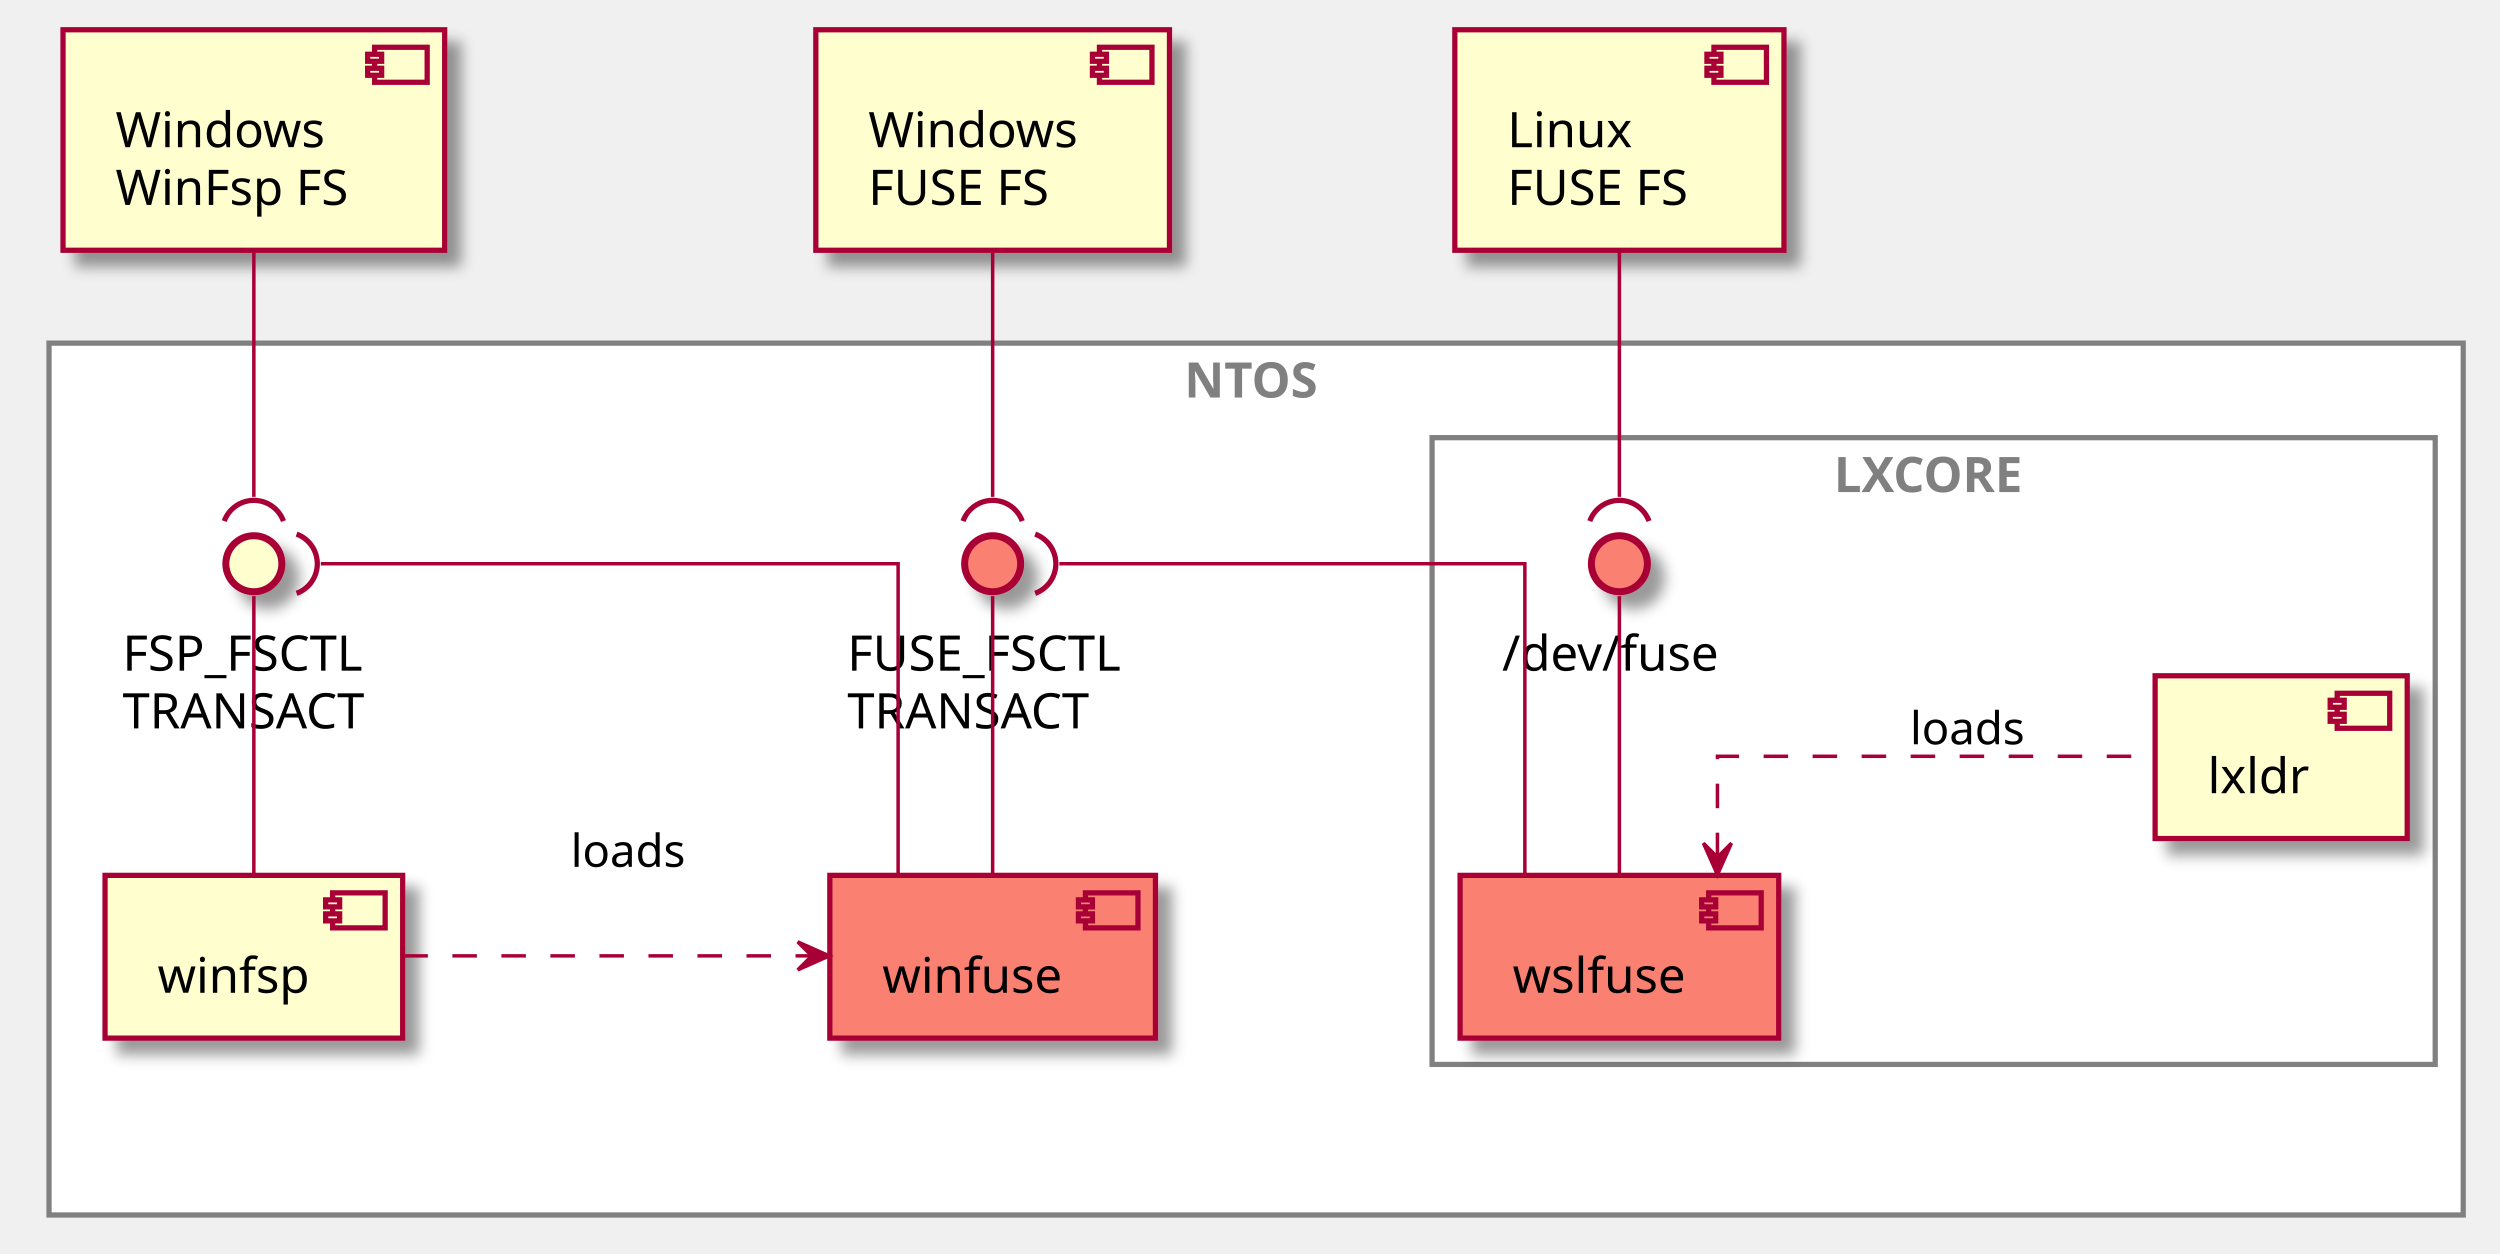
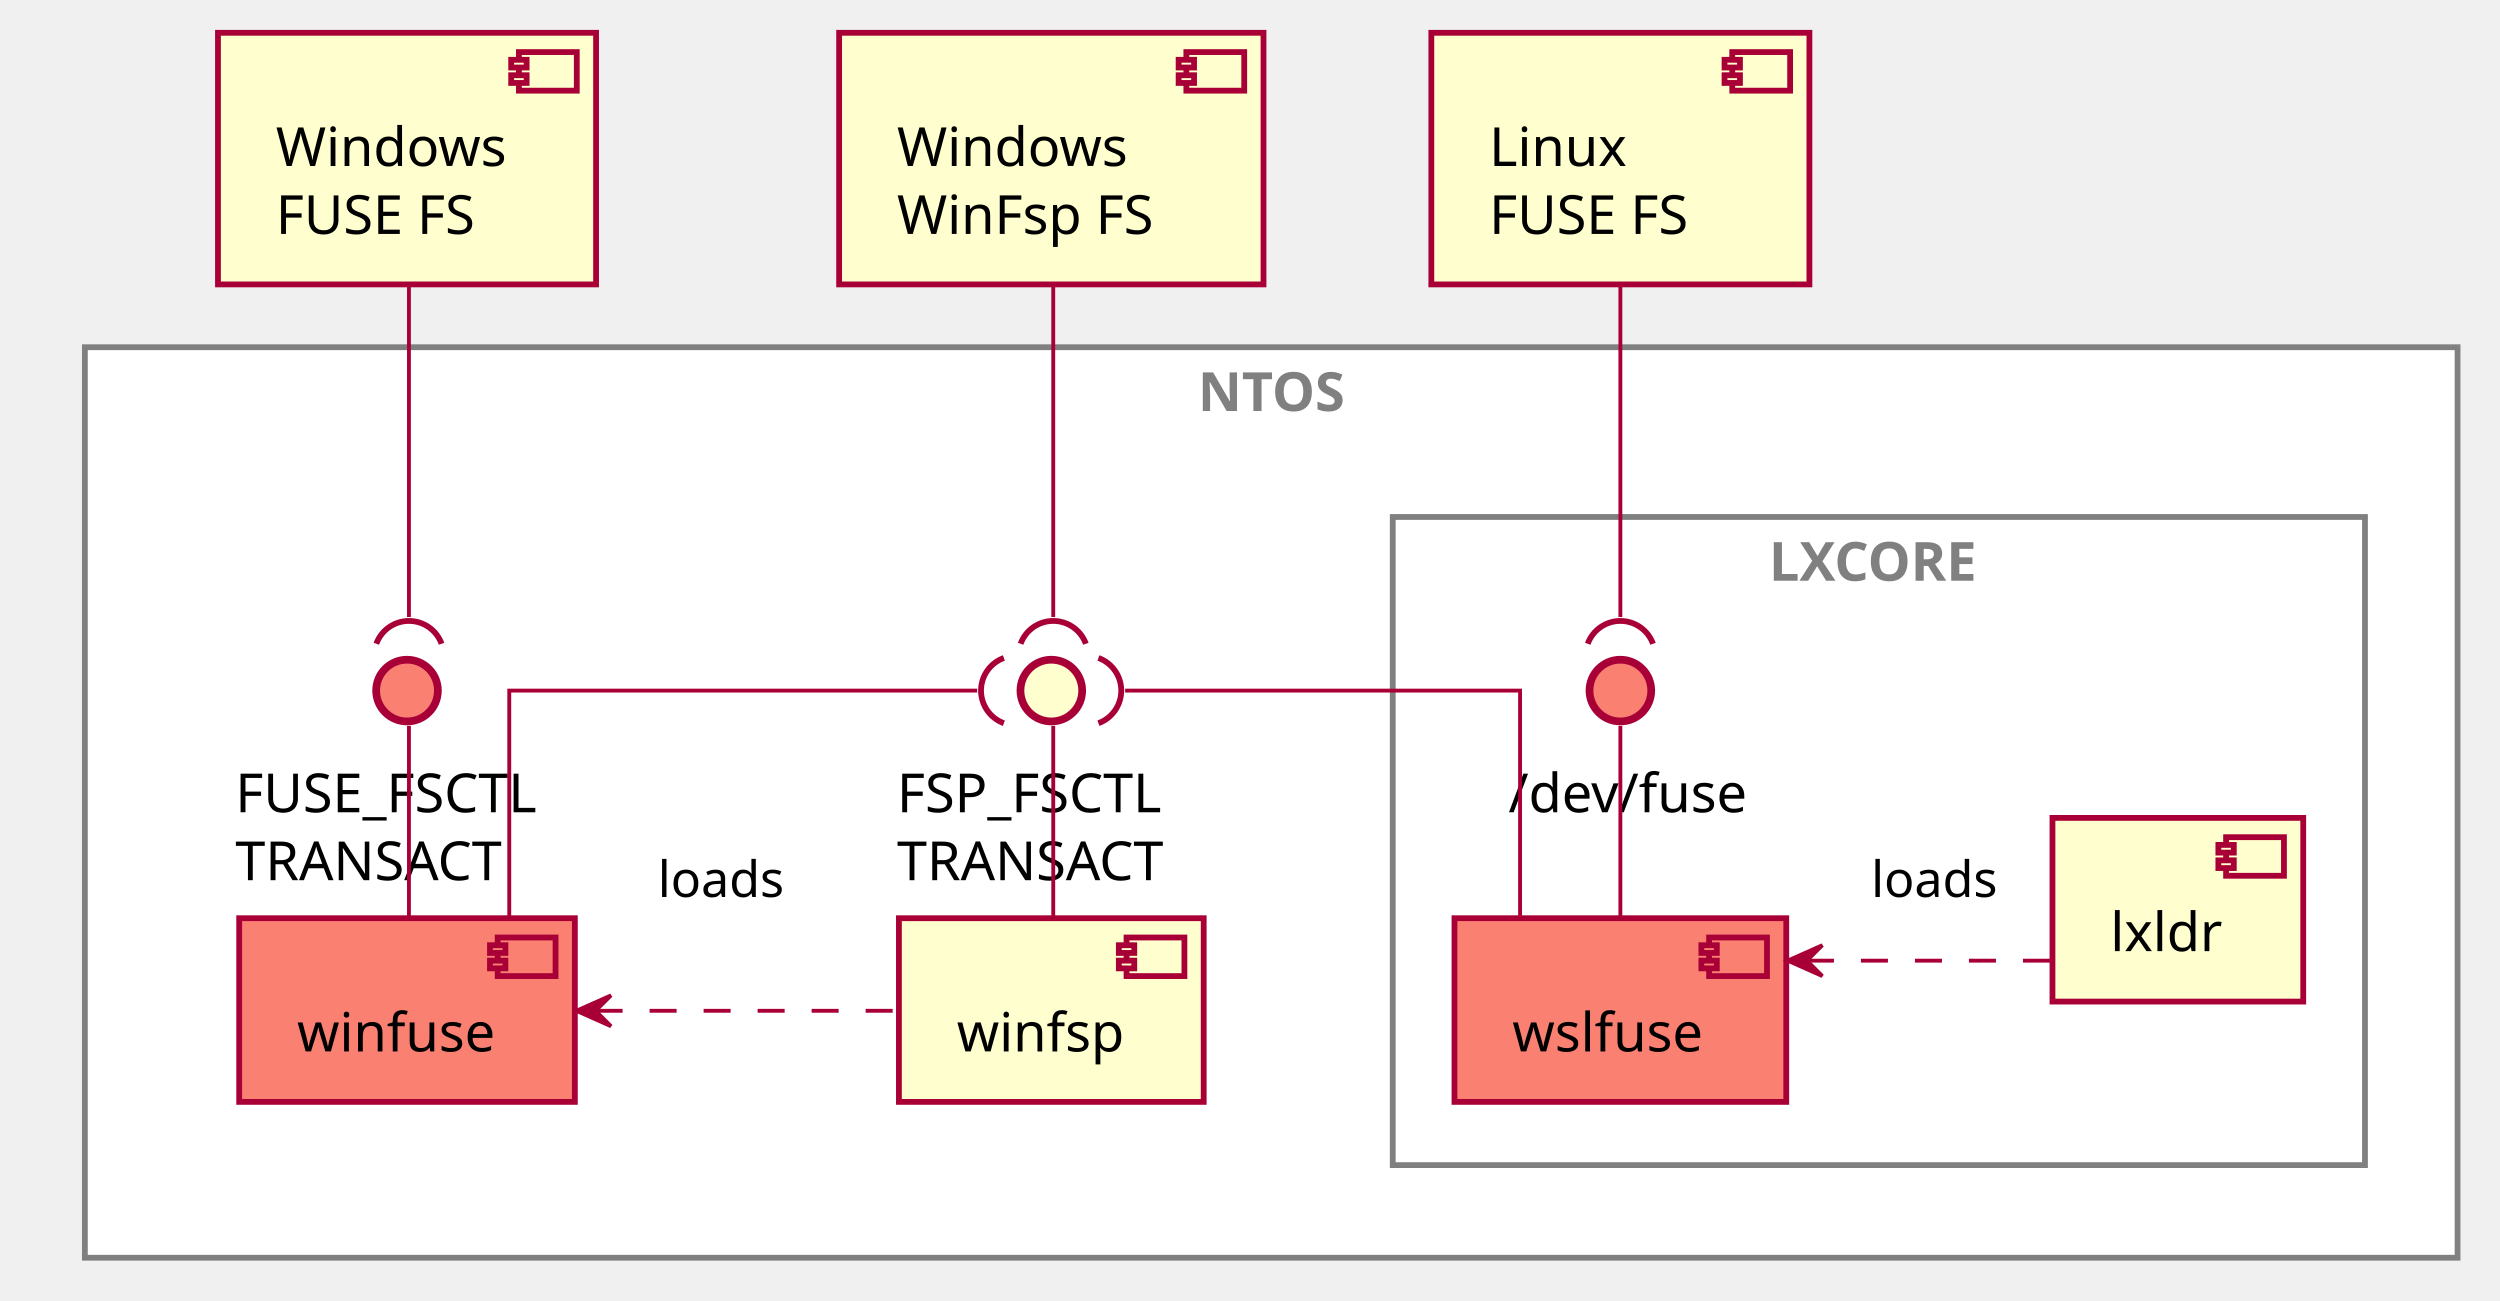
- <svg xmlns="http://www.w3.org/2000/svg" contentScriptType="application/ecmascript" contentStyleType="text/css" height="358px" preserveAspectRatio="none" style="width:714px;height:358px;" version="1.1" viewBox="0 0 714 358" width="714px" zoomAndPan="magnify">
-   <defs>
-     <filter height="300%" id="f175m8b6njrh3m" width="300%" x="-1" y="-1">
-       <feGaussianBlur result="blurOut" stdDeviation="2.0" />
-       <feColorMatrix in="blurOut" result="blurOut2" type="matrix" values="0 0 0 0 0 0 0 0 0 0 0 0 0 0 0 0 0 0 .4 0" />
-       <feOffset dx="4.0" dy="4.0" in="blurOut2" result="blurOut3" />
-       <feBlend in="SourceGraphic" in2="blurOut3" mode="normal" />
-     </filter>
-   </defs>
+ <svg xmlns="http://www.w3.org/2000/svg" contentScriptType="application/ecmascript" contentStyleType="text/css" height="337px" preserveAspectRatio="none" style="width:648px;height:337px;" version="1.1" viewBox="0 0 648 337" width="648px" zoomAndPan="magnify">
+   <defs />
  <g>
-     <rect fill="#FFFFFF" height="249" style="stroke: #808080; stroke-width: 1.5;" width="689.5" x="14" y="98" />
-     <text fill="#808080" font-family="sans-serif" font-size="14" font-weight="bold" lengthAdjust="spacingAndGlyphs" textLength="41" x="338.25" y="113.535">NTOS</text>
-     <rect fill="#FFFFFF" height="179" style="stroke: #808080; stroke-width: 1.5;" width="286.5" x="409" y="125" />
-     <text fill="#808080" font-family="sans-serif" font-size="14" font-weight="bold" lengthAdjust="spacingAndGlyphs" textLength="57" x="523.75" y="140.535">LXCORE</text>
-     <rect fill="#FEFECE" filter="url(#f175m8b6njrh3m)" height="46.488" style="stroke: #A80036; stroke-width: 1.5;" width="85" x="30" y="250" />
-     <rect fill="#FEFECE" height="10" style="stroke: #A80036; stroke-width: 1.5;" width="15" x="95" y="255" />
-     <rect fill="#FEFECE" height="2" style="stroke: #A80036; stroke-width: 1.5;" width="4" x="93" y="257" />
-     <rect fill="#FEFECE" height="2" style="stroke: #A80036; stroke-width: 1.5;" width="4" x="93" y="261" />
-     <text fill="#000000" font-family="sans-serif" font-size="14" lengthAdjust="spacingAndGlyphs" textLength="45" x="45" y="283.535">winfsp</text>
-     <ellipse cx="72.5" cy="161" fill="#FEFECE" filter="url(#f175m8b6njrh3m)" rx="8" ry="8" style="stroke: #A80036; stroke-width: 2.0;" />
-     <text fill="#000000" font-family="sans-serif" font-size="14" lengthAdjust="spacingAndGlyphs" textLength="73" x="35" y="191.535">FSP_FSCTL</text>
-     <text fill="#000000" font-family="sans-serif" font-size="14" lengthAdjust="spacingAndGlyphs" textLength="75" x="35" y="208.023">TRANSACT</text>
-     <rect fill="#FA8072" filter="url(#f175m8b6njrh3m)" height="46.488" style="stroke: #A80036; stroke-width: 1.5;" width="93" x="237" y="250" />
-     <rect fill="#FA8072" height="10" style="stroke: #A80036; stroke-width: 1.5;" width="15" x="310" y="255" />
-     <rect fill="#FA8072" height="2" style="stroke: #A80036; stroke-width: 1.5;" width="4" x="308" y="257" />
-     <rect fill="#FA8072" height="2" style="stroke: #A80036; stroke-width: 1.5;" width="4" x="308" y="261" />
-     <text fill="#000000" font-family="sans-serif" font-size="14" lengthAdjust="spacingAndGlyphs" textLength="53" x="252" y="283.535">winfuse</text>
-     <ellipse cx="283.5" cy="161" fill="#FA8072" filter="url(#f175m8b6njrh3m)" rx="8" ry="8" style="stroke: #A80036; stroke-width: 2.0;" />
-     <text fill="#000000" font-family="sans-serif" font-size="14" lengthAdjust="spacingAndGlyphs" textLength="83" x="242" y="191.535">FUSE_FSCTL</text>
-     <text fill="#000000" font-family="sans-serif" font-size="14" lengthAdjust="spacingAndGlyphs" textLength="75" x="242" y="208.023">TRANSACT</text>
-     <rect fill="#FA8072" filter="url(#f175m8b6njrh3m)" height="46.488" style="stroke: #A80036; stroke-width: 1.5;" width="91" x="417" y="250" />
-     <rect fill="#FA8072" height="10" style="stroke: #A80036; stroke-width: 1.5;" width="15" x="488" y="255" />
-     <rect fill="#FA8072" height="2" style="stroke: #A80036; stroke-width: 1.5;" width="4" x="486" y="257" />
-     <rect fill="#FA8072" height="2" style="stroke: #A80036; stroke-width: 1.5;" width="4" x="486" y="261" />
-     <text fill="#000000" font-family="sans-serif" font-size="14" lengthAdjust="spacingAndGlyphs" textLength="51" x="432" y="283.535">wslfuse</text>
-     <ellipse cx="462.5" cy="161" fill="#FA8072" filter="url(#f175m8b6njrh3m)" rx="8" ry="8" style="stroke: #A80036; stroke-width: 2.0;" />
-     <text fill="#000000" font-family="sans-serif" font-size="14" lengthAdjust="spacingAndGlyphs" textLength="67" x="429" y="191.535">/dev/fuse</text>
-     <rect fill="#FEFECE" filter="url(#f175m8b6njrh3m)" height="46.488" style="stroke: #A80036; stroke-width: 1.5;" width="72" x="615.5" y="193" />
-     <rect fill="#FEFECE" height="10" style="stroke: #A80036; stroke-width: 1.5;" width="15" x="667.5" y="198" />
-     <rect fill="#FEFECE" height="2" style="stroke: #A80036; stroke-width: 1.5;" width="4" x="665.5" y="200" />
-     <rect fill="#FEFECE" height="2" style="stroke: #A80036; stroke-width: 1.5;" width="4" x="665.5" y="204" />
-     <text fill="#000000" font-family="sans-serif" font-size="14" lengthAdjust="spacingAndGlyphs" textLength="32" x="630.5" y="226.535">lxldr</text>
-     <rect fill="#FEFECE" filter="url(#f175m8b6njrh3m)" height="62.977" style="stroke: #A80036; stroke-width: 1.5;" width="109" x="18" y="8.5" />
-     <rect fill="#FEFECE" height="10" style="stroke: #A80036; stroke-width: 1.5;" width="15" x="107" y="13.5" />
-     <rect fill="#FEFECE" height="2" style="stroke: #A80036; stroke-width: 1.5;" width="4" x="105" y="15.5" />
-     <rect fill="#FEFECE" height="2" style="stroke: #A80036; stroke-width: 1.5;" width="4" x="105" y="19.5" />
-     <text fill="#000000" font-family="sans-serif" font-size="14" lengthAdjust="spacingAndGlyphs" textLength="61" x="33" y="42.035">Windows</text>
-     <text fill="#000000" font-family="sans-serif" font-size="14" lengthAdjust="spacingAndGlyphs" textLength="69" x="33" y="58.523">WinFsp FS</text>
-     <rect fill="#FEFECE" filter="url(#f175m8b6njrh3m)" height="62.977" style="stroke: #A80036; stroke-width: 1.5;" width="101" x="233" y="8.5" />
-     <rect fill="#FEFECE" height="10" style="stroke: #A80036; stroke-width: 1.5;" width="15" x="314" y="13.5" />
-     <rect fill="#FEFECE" height="2" style="stroke: #A80036; stroke-width: 1.5;" width="4" x="312" y="15.5" />
-     <rect fill="#FEFECE" height="2" style="stroke: #A80036; stroke-width: 1.5;" width="4" x="312" y="19.5" />
-     <text fill="#000000" font-family="sans-serif" font-size="14" lengthAdjust="spacingAndGlyphs" textLength="61" x="248" y="42.035">Windows</text>
-     <text fill="#000000" font-family="sans-serif" font-size="14" lengthAdjust="spacingAndGlyphs" textLength="54" x="248" y="58.523">FUSE FS</text>
-     <rect fill="#FEFECE" filter="url(#f175m8b6njrh3m)" height="62.977" style="stroke: #A80036; stroke-width: 1.5;" width="94" x="415.5" y="8.5" />
-     <rect fill="#FEFECE" height="10" style="stroke: #A80036; stroke-width: 1.5;" width="15" x="489.5" y="13.5" />
-     <rect fill="#FEFECE" height="2" style="stroke: #A80036; stroke-width: 1.5;" width="4" x="487.5" y="15.5" />
-     <rect fill="#FEFECE" height="2" style="stroke: #A80036; stroke-width: 1.5;" width="4" x="487.5" y="19.5" />
-     <text fill="#000000" font-family="sans-serif" font-size="14" lengthAdjust="spacingAndGlyphs" textLength="38" x="430.5" y="42.035">Linux</text>
-     <text fill="#000000" font-family="sans-serif" font-size="14" lengthAdjust="spacingAndGlyphs" textLength="54" x="430.5" y="58.523">FUSE FS</text>
-     <path d="M72.5,249.793 C72.5,225.189 72.5,187.545 72.5,170.261 " fill="none" id="winfsp-FSP_FSCTL_TRANSACT" style="stroke: #A80036; stroke-width: 1.0;" />
-     <path d="M283.5,249.793 C283.5,225.189 283.5,187.545 283.5,170.261 " fill="none" id="winfuse-FUSE_FSCTL_TRANSACT" style="stroke: #A80036; stroke-width: 1.0;" />
-     <path d="M115.199,273 C115.199,273 231.832,273 231.832,273 " fill="none" id="winfsp-&gt;winfuse" style="stroke: #A80036; stroke-width: 1.0; stroke-dasharray: 7.0,7.0;" />
-     <polygon fill="#A80036" points="236.832,273,227.832,269,231.832,273,227.832,277,236.832,273" style="stroke: #A80036; stroke-width: 1.0;" />
-     <text fill="#000000" font-family="sans-serif" font-size="13" lengthAdjust="spacingAndGlyphs" textLength="34" x="163" y="247.568">loads</text>
-     <path d="M91.625,161 C91.625,161 256.5,161 256.5,161 C256.5,161 256.5,216.988 256.5,249.793 " fill="none" id="FSP_FSCTL_TRANSACT&lt;-winfuse" style="stroke: #A80036; stroke-width: 1.0;" />
-     <path d="M84.703,169.457 A9,9 0 0 0 84.703 152.543" fill="none" style="stroke: #A80036; stroke-width: 1.5;" />
-     <path d="M462.5,249.793 C462.5,225.189 462.5,187.545 462.5,170.261 " fill="none" id="wslfuse-devfuse" style="stroke: #A80036; stroke-width: 1.0;" />
-     <path d="M490.5,244.816 C490.5,244.816 490.5,216 490.5,216 C490.5,216 567.9,216 615.369,216 " fill="none" id="wslfuse&lt;-lxldr" style="stroke: #A80036; stroke-width: 1.0; stroke-dasharray: 7.0,7.0;" />
-     <polygon fill="#A80036" points="490.5,249.816,494.5,240.816,490.5,244.816,486.5,240.816,490.5,249.816" style="stroke: #A80036; stroke-width: 1.0;" />
-     <text fill="#000000" font-family="sans-serif" font-size="13" lengthAdjust="spacingAndGlyphs" textLength="34" x="545.5" y="212.568">loads</text>
-     <path d="M302.553,161 C302.553,161 435.5,161 435.5,161 C435.5,161 435.5,216.988 435.5,249.793 " fill="none" id="FUSE_FSCTL_TRANSACT&lt;-wslfuse" style="stroke: #A80036; stroke-width: 1.0;" />
-     <path d="M295.631,169.457 A9,9 0 0 0 295.631 152.543" fill="none" style="stroke: #A80036; stroke-width: 1.5;" />
-     <path d="M72.5,141.905 C72.5,141.905 72.5,71.601 72.5,71.601 " fill="none" id="FSP_FSCTL_TRANSACT&lt;-fspfs" style="stroke: #A80036; stroke-width: 1.0;" />
-     <path d="M80.957,148.827 A9,9 0 0 0 64.043 148.827" fill="none" style="stroke: #A80036; stroke-width: 1.5;" />
-     <path d="M283.5,141.905 C283.5,141.905 283.5,71.601 283.5,71.601 " fill="none" id="FUSE_FSCTL_TRANSACT&lt;-winfs" style="stroke: #A80036; stroke-width: 1.0;" />
-     <path d="M291.957,148.827 A9,9 0 0 0 275.043 148.827" fill="none" style="stroke: #A80036; stroke-width: 1.5;" />
-     <path d="M462.5,141.905 C462.5,141.905 462.5,71.601 462.5,71.601 " fill="none" id="devfuse&lt;-wslfs" style="stroke: #A80036; stroke-width: 1.0;" />
-     <path d="M470.957,148.827 A9,9 0 0 0 454.043 148.827" fill="none" style="stroke: #A80036; stroke-width: 1.5;" />
+     <rect fill="#FFFFFF" height="236" style="stroke: #808080; stroke-width: 1.5;" width="615" x="22" y="90" />
+     <text fill="#808080" font-family="sans-serif" font-size="14" font-weight="bold" lengthAdjust="spacingAndGlyphs" textLength="38" x="310.5" y="106.533">NTOS</text>
+     <rect fill="#FFFFFF" height="168" style="stroke: #808080; stroke-width: 1.5;" width="252" x="361" y="134" />
+     <text fill="#808080" font-family="sans-serif" font-size="14" font-weight="bold" lengthAdjust="spacingAndGlyphs" textLength="57" x="458.5" y="150.533">LXCORE</text>
+     <rect fill="#FA8072" height="47.609" style="stroke: #A80036; stroke-width: 1.5;" width="87" x="62" y="238" />
+     <rect fill="#FA8072" height="10" style="stroke: #A80036; stroke-width: 1.5;" width="15" x="129" y="243" />
+     <rect fill="#FA8072" height="2" style="stroke: #A80036; stroke-width: 1.5;" width="4" x="127" y="245" />
+     <rect fill="#FA8072" height="2" style="stroke: #A80036; stroke-width: 1.5;" width="4" x="127" y="249" />
+     <text fill="#000000" font-family="sans-serif" font-size="14" lengthAdjust="spacingAndGlyphs" textLength="47" x="77" y="272.533">winfuse</text>
+     <ellipse cx="105.5" cy="179" fill="#FA8072" rx="8" ry="8" style="stroke: #A80036; stroke-width: 2.0;" />
+     <text fill="#000000" font-family="sans-serif" font-size="14" lengthAdjust="spacingAndGlyphs" textLength="89" x="61" y="210.533">FUSE_FSCTL</text>
+     <text fill="#000000" font-family="sans-serif" font-size="14" lengthAdjust="spacingAndGlyphs" textLength="74" x="61" y="228.143">TRANSACT</text>
+     <rect fill="#FEFECE" height="47.609" style="stroke: #A80036; stroke-width: 1.5;" width="79" x="233" y="238" />
+     <rect fill="#FEFECE" height="10" style="stroke: #A80036; stroke-width: 1.5;" width="15" x="292" y="243" />
+     <rect fill="#FEFECE" height="2" style="stroke: #A80036; stroke-width: 1.5;" width="4" x="290" y="245" />
+     <rect fill="#FEFECE" height="2" style="stroke: #A80036; stroke-width: 1.5;" width="4" x="290" y="249" />
+     <text fill="#000000" font-family="sans-serif" font-size="14" lengthAdjust="spacingAndGlyphs" textLength="39" x="248" y="272.533">winfsp</text>
+     <ellipse cx="272.5" cy="179" fill="#FEFECE" rx="8" ry="8" style="stroke: #A80036; stroke-width: 2.0;" />
+     <text fill="#000000" font-family="sans-serif" font-size="14" lengthAdjust="spacingAndGlyphs" textLength="80" x="232.5" y="210.533">FSP_FSCTL</text>
+     <text fill="#000000" font-family="sans-serif" font-size="14" lengthAdjust="spacingAndGlyphs" textLength="74" x="232.5" y="228.143">TRANSACT</text>
+     <rect fill="#FA8072" height="47.609" style="stroke: #A80036; stroke-width: 1.5;" width="86" x="377" y="238" />
+     <rect fill="#FA8072" height="10" style="stroke: #A80036; stroke-width: 1.5;" width="15" x="443" y="243" />
+     <rect fill="#FA8072" height="2" style="stroke: #A80036; stroke-width: 1.5;" width="4" x="441" y="245" />
+     <rect fill="#FA8072" height="2" style="stroke: #A80036; stroke-width: 1.5;" width="4" x="441" y="249" />
+     <text fill="#000000" font-family="sans-serif" font-size="14" lengthAdjust="spacingAndGlyphs" textLength="46" x="392" y="272.533">wslfuse</text>
+     <ellipse cx="420" cy="179" fill="#FA8072" rx="8" ry="8" style="stroke: #A80036; stroke-width: 2.0;" />
+     <text fill="#000000" font-family="sans-serif" font-size="14" lengthAdjust="spacingAndGlyphs" textLength="58" x="391" y="210.533">/dev/fuse</text>
+     <rect fill="#FEFECE" height="47.609" style="stroke: #A80036; stroke-width: 1.5;" width="65" x="532" y="212" />
+     <rect fill="#FEFECE" height="10" style="stroke: #A80036; stroke-width: 1.5;" width="15" x="577" y="217" />
+     <rect fill="#FEFECE" height="2" style="stroke: #A80036; stroke-width: 1.5;" width="4" x="575" y="219" />
+     <rect fill="#FEFECE" height="2" style="stroke: #A80036; stroke-width: 1.5;" width="4" x="575" y="223" />
+     <text fill="#000000" font-family="sans-serif" font-size="14" lengthAdjust="spacingAndGlyphs" textLength="25" x="547" y="246.533">lxldr</text>
+     <rect fill="#FEFECE" height="65.219" style="stroke: #A80036; stroke-width: 1.5;" width="110" x="217.5" y="8.5" />
+     <rect fill="#FEFECE" height="10" style="stroke: #A80036; stroke-width: 1.5;" width="15" x="307.5" y="13.5" />
+     <rect fill="#FEFECE" height="2" style="stroke: #A80036; stroke-width: 1.5;" width="4" x="305.5" y="15.5" />
+     <rect fill="#FEFECE" height="2" style="stroke: #A80036; stroke-width: 1.5;" width="4" x="305.5" y="19.5" />
+     <text fill="#000000" font-family="sans-serif" font-size="14" lengthAdjust="spacingAndGlyphs" textLength="56" x="232.5" y="43.033">Windows</text>
+     <text fill="#000000" font-family="sans-serif" font-size="14" lengthAdjust="spacingAndGlyphs" textLength="70" x="232.5" y="60.643">WinFsp FS</text>
+     <rect fill="#FEFECE" height="65.219" style="stroke: #A80036; stroke-width: 1.5;" width="98" x="56.5" y="8.5" />
+     <rect fill="#FEFECE" height="10" style="stroke: #A80036; stroke-width: 1.5;" width="15" x="134.5" y="13.5" />
+     <rect fill="#FEFECE" height="2" style="stroke: #A80036; stroke-width: 1.5;" width="4" x="132.5" y="15.5" />
+     <rect fill="#FEFECE" height="2" style="stroke: #A80036; stroke-width: 1.5;" width="4" x="132.5" y="19.5" />
+     <text fill="#000000" font-family="sans-serif" font-size="14" lengthAdjust="spacingAndGlyphs" textLength="56" x="71.5" y="43.033">Windows</text>
+     <text fill="#000000" font-family="sans-serif" font-size="14" lengthAdjust="spacingAndGlyphs" textLength="58" x="71.5" y="60.643">FUSE FS</text>
+     <rect fill="#FEFECE" height="65.219" style="stroke: #A80036; stroke-width: 1.5;" width="98" x="371" y="8.5" />
+     <rect fill="#FEFECE" height="10" style="stroke: #A80036; stroke-width: 1.5;" width="15" x="449" y="13.5" />
+     <rect fill="#FEFECE" height="2" style="stroke: #A80036; stroke-width: 1.5;" width="4" x="447" y="15.5" />
+     <rect fill="#FEFECE" height="2" style="stroke: #A80036; stroke-width: 1.5;" width="4" x="447" y="19.5" />
+     <text fill="#000000" font-family="sans-serif" font-size="14" lengthAdjust="spacingAndGlyphs" textLength="33" x="386" y="43.033">Linux</text>
+     <text fill="#000000" font-family="sans-serif" font-size="14" lengthAdjust="spacingAndGlyphs" textLength="58" x="386" y="60.643">FUSE FS</text>
+     <path d="M106,237.993 C106,221.332 106,200.066 106,188.152 " fill="none" id="winfuse-FUSE_FSCTL_TRANSACT" style="stroke: #A80036; stroke-width: 1.0;" />
+     <path d="M273,237.993 C273,221.332 273,200.066 273,188.152 " fill="none" id="winfsp-FSP_FSCTL_TRANSACT" style="stroke: #A80036; stroke-width: 1.0;" />
+     <path d="M154.377,262 C154.377,262 232.91,262 232.91,262 " fill="none" id="winfuse&lt;-winfsp" style="stroke: #A80036; stroke-width: 1.0; stroke-dasharray: 7.0,7.0;" />
+     <polygon fill="#A80036" points="149.377,262,158.377,266,154.377,262,158.377,258,149.377,262" style="stroke: #A80036; stroke-width: 1.0;" />
+     <text fill="#000000" font-family="sans-serif" font-size="13" lengthAdjust="spacingAndGlyphs" textLength="31" x="170.5" y="232.495">loads</text>
+     <path d="M132,237.993 C132,213.48 132,179 132,179 C132,179 253.281,179 253.281,179 " fill="none" id="winfuse-&gt;FSP_FSCTL_TRANSACT" style="stroke: #A80036; stroke-width: 1.0;" />
+     <path d="M260.203,170.543 A9,9 0 0 0 260.203 187.457" fill="none" style="stroke: #A80036; stroke-width: 1.5;" />
+     <path d="M420,237.993 C420,221.332 420,200.066 420,188.152 " fill="none" id="wslfuse-devfuse" style="stroke: #A80036; stroke-width: 1.0;" />
+     <path d="M468.355,249 C468.355,249 531.745,249 531.745,249 " fill="none" id="wslfuse&lt;-lxldr" style="stroke: #A80036; stroke-width: 1.0; stroke-dasharray: 7.0,7.0;" />
+     <polygon fill="#A80036" points="463.355,249,472.355,253,468.355,249,472.355,245,463.355,249" style="stroke: #A80036; stroke-width: 1.0;" />
+     <text fill="#000000" font-family="sans-serif" font-size="13" lengthAdjust="spacingAndGlyphs" textLength="31" x="485" y="232.495">loads</text>
+     <path d="M291.632,179 C291.632,179 394,179 394,179 C394,179 394,213.48 394,237.993 " fill="none" id="FSP_FSCTL_TRANSACT&lt;-wslfuse" style="stroke: #A80036; stroke-width: 1.0;" />
+     <path d="M284.71,187.457 A9,9 0 0 0 284.71 170.543" fill="none" style="stroke: #A80036; stroke-width: 1.5;" />
+     <path d="M273,159.945 C273,159.945 273,73.704 273,73.704 " fill="none" id="FSP_FSCTL_TRANSACT&lt;-fspfs" style="stroke: #A80036; stroke-width: 1.0;" />
+     <path d="M281.457,166.867 A9,9 0 0 0 264.543 166.867" fill="none" style="stroke: #A80036; stroke-width: 1.5;" />
+     <path d="M106,159.945 C106,159.945 106,73.704 106,73.704 " fill="none" id="FUSE_FSCTL_TRANSACT&lt;-winfs" style="stroke: #A80036; stroke-width: 1.0;" />
+     <path d="M114.457,166.867 A9,9 0 0 0 97.543 166.867" fill="none" style="stroke: #A80036; stroke-width: 1.5;" />
+     <path d="M420,159.945 C420,159.945 420,73.704 420,73.704 " fill="none" id="devfuse&lt;-wslfs" style="stroke: #A80036; stroke-width: 1.0;" />
+     <path d="M428.457,166.867 A9,9 0 0 0 411.543 166.867" fill="none" style="stroke: #A80036; stroke-width: 1.5;" />
  </g>
</svg>
